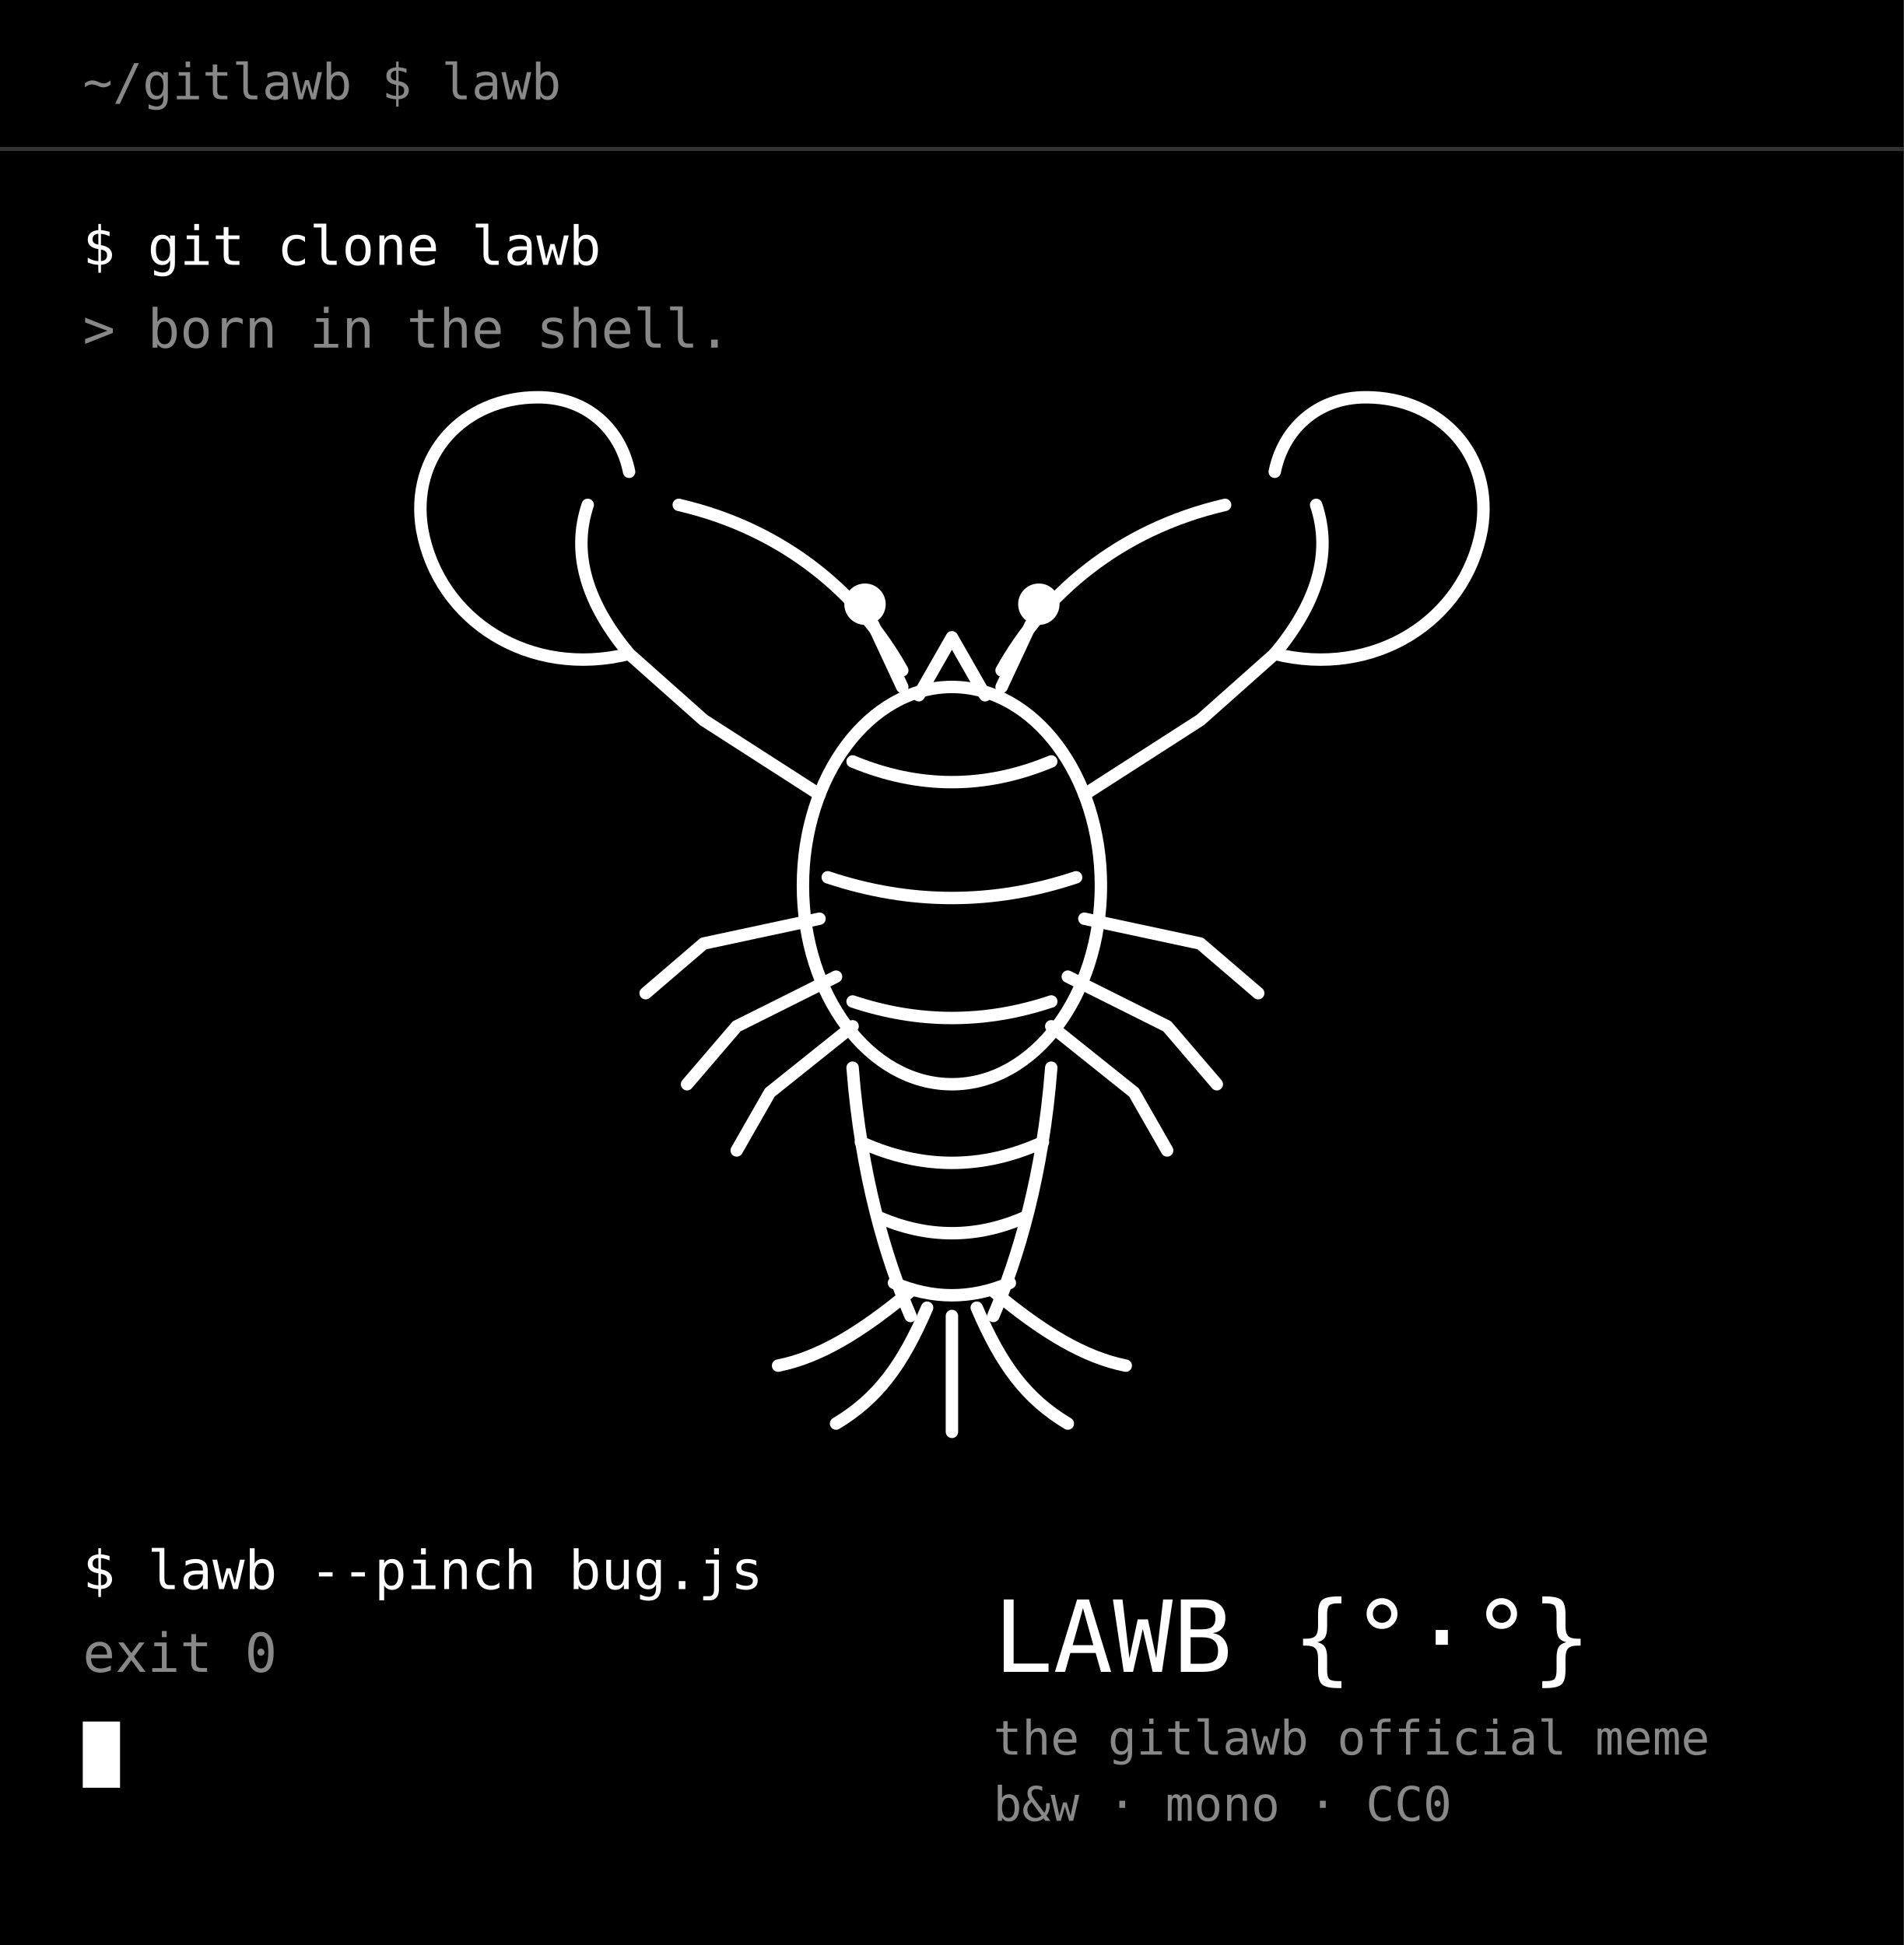
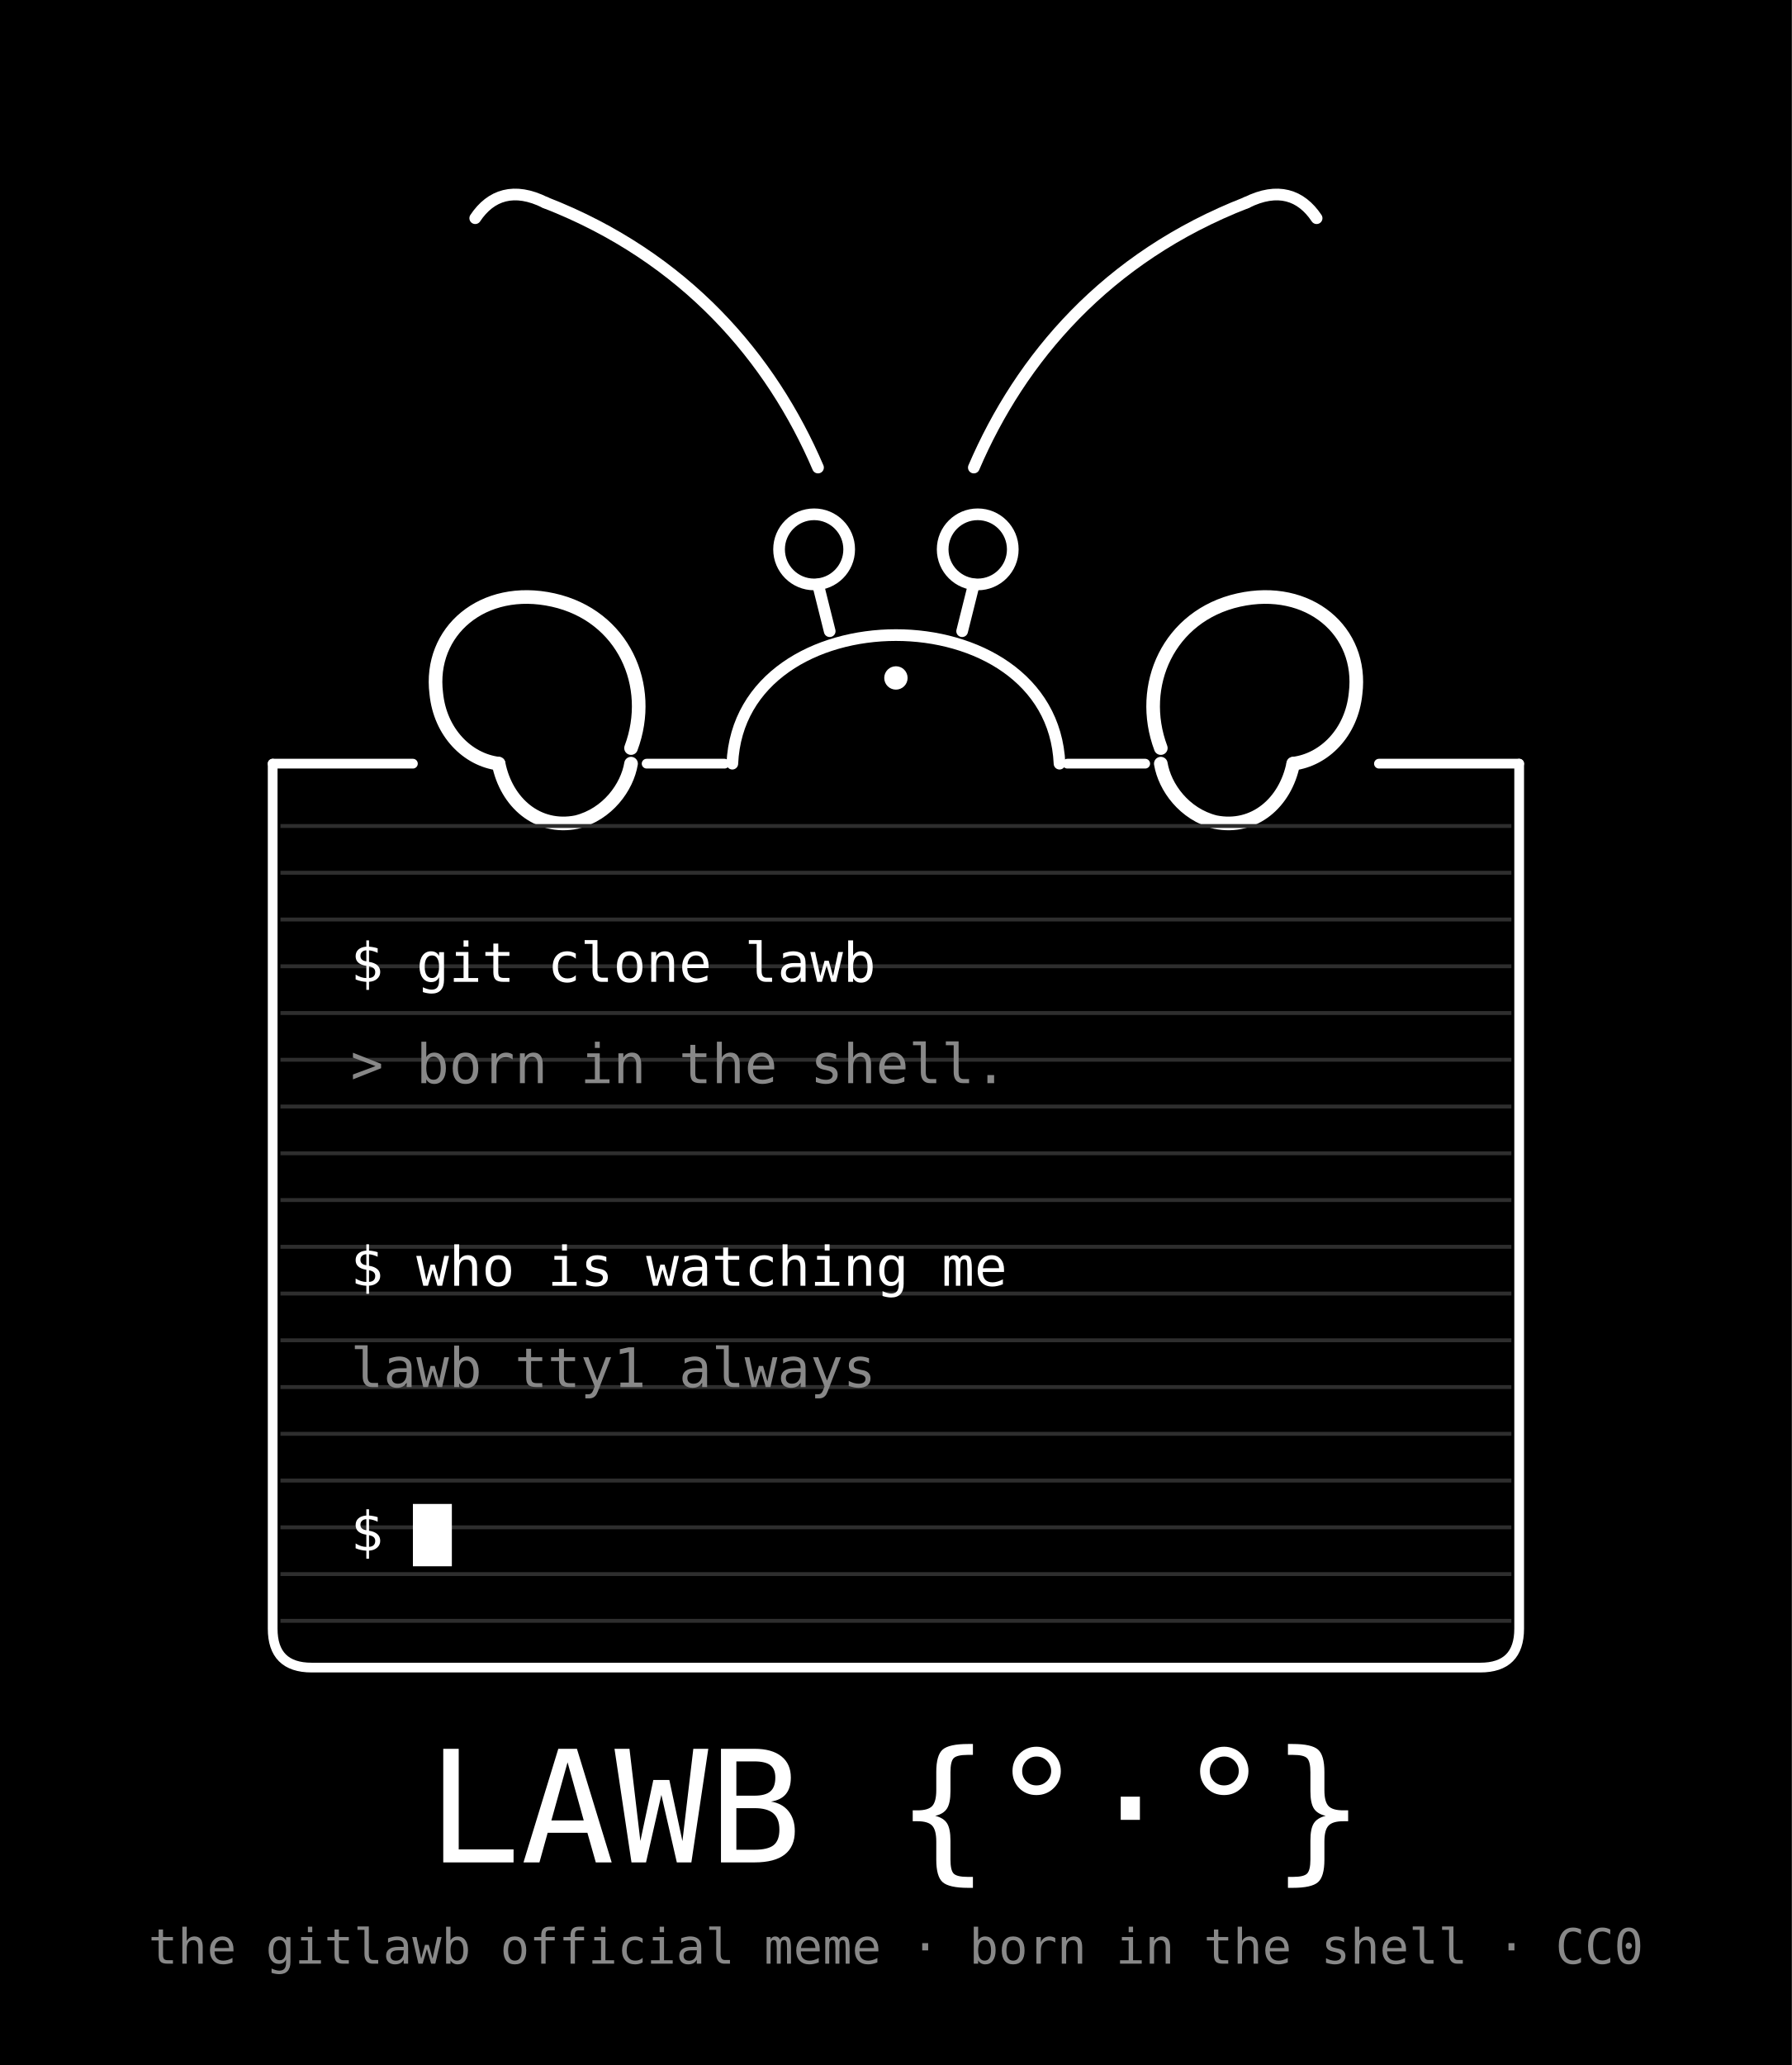
- <svg xmlns="http://www.w3.org/2000/svg" width="460" height="470" viewBox="0 0 460 470">
-   <rect width="460" height="470" fill="#000000" />
-   <line x1="0" y1="36" x2="460" y2="36" stroke="#333333" stroke-width="1" />
-   <text x="20" y="24" font-family="ui-monospace,Menlo,Consolas,monospace" font-size="12" fill="#888888">~/gitlawb $ lawb</text>
-   <text x="20" y="64" font-family="ui-monospace,Menlo,Consolas,monospace" font-size="13" fill="#ffffff">$ git clone lawb</text>
-   <text x="20" y="84" font-family="ui-monospace,Menlo,Consolas,monospace" font-size="13" fill="#888888">&gt; born in the shell.</text>
-   <g transform="translate(0,16)">
-     <g fill="none" stroke="#ffffff" stroke-width="3" stroke-linecap="round" stroke-linejoin="round">
-       <path d="M218,146 C208,128 190,112 164,106" />
-       <path d="M242,146 C252,128 270,112 296,106" />
-       <line x1="218" y1="150" x2="211" y2="135" />
-       <line x1="242" y1="150" x2="249" y2="135" />
-       <circle cx="209" cy="130" r="5" fill="#ffffff" stroke="none" />
-       <circle cx="251" cy="130" r="5" fill="#ffffff" stroke="none" />
-       <path d="M222,152 L230,138 L238,152" />
-       <ellipse cx="230" cy="198" rx="36" ry="48" />
-       <path d="M206,168 Q230,178 254,168" />
-       <path d="M200,196 Q230,206 260,196" />
-       <path d="M206,226 Q230,234 254,226" />
-       <path d="M198,176 L170,158 L152,142" />
-       <path d="M152,142 C128,148 106,134 102,112 C99,94 112,80 130,80 C142,80 150,88 152,98" />
-       <path d="M152,142 C142,130 138,118 142,106" />
-       <path d="M262,176 L290,158 L308,142" />
-       <path d="M308,142 C332,148 354,134 358,112 C361,94 348,80 330,80 C318,80 310,88 308,98" />
-       <path d="M308,142 C318,130 322,118 318,106" />
-       <path d="M198,206 L170,212 L156,224" />
-       <path d="M202,220 L178,232 L166,246" />
-       <path d="M206,232 L186,248 L178,262" />
-       <path d="M262,206 L290,212 L304,224" />
-       <path d="M258,220 L282,232 L294,246" />
-       <path d="M254,232 L274,248 L282,262" />
-       <path d="M206,242 C208,268 214,288 220,302" />
-       <path d="M254,242 C252,268 246,288 240,302" />
-       <path d="M208,260 Q230,270 252,260" />
-       <path d="M212,278 Q230,286 248,278" />
-       <path d="M216,294 Q230,300 244,294" />
-       <path d="M230,302 L230,330" />
-       <path d="M224,300 C218,314 212,322 202,328" />
-       <path d="M236,300 C242,314 248,322 258,328" />
-       <path d="M220,296 C208,306 198,312 188,314" />
-       <path d="M240,296 C252,306 262,312 272,314" />
-     </g>
+ <svg xmlns="http://www.w3.org/2000/svg" width="460" height="530" viewBox="0 0 460 530">
+   <rect width="460" height="530" fill="#000000" />
+   <g fill="none" stroke="#ffffff" stroke-width="3" stroke-linecap="round" stroke-linejoin="round">
+     <path d="M210,120 C198,92 176,66 140,52" />
+     <path d="M250,120 C262,92 284,66 320,52" />
+     <path d="M140,52 C132,48 126,50 122,56" />
+     <path d="M320,52 C328,48 334,50 338,56" />
+     <line x1="213" y1="162" x2="210" y2="150" />
+     <line x1="247" y1="162" x2="250" y2="150" />
+     <circle cx="209" cy="141" r="9" />
+     <circle cx="251" cy="141" r="9" />
+     <path d="M188,196 C190,152 270,152 272,196" />
  </g>
-   <text x="20" y="384" font-family="ui-monospace,Menlo,Consolas,monospace" font-size="13" fill="#ffffff">$ lawb --pinch bug.js</text>
-   <text x="20" y="404" font-family="ui-monospace,Menlo,Consolas,monospace" font-size="13" fill="#888888">exit 0</text>
-   <rect x="20" y="416" width="9" height="16" fill="#ffffff" />
-   <text x="240" y="404" font-family="ui-monospace,Menlo,Consolas,monospace" font-size="24" fill="#ffffff">LAWB {°·°}</text>
-   <text x="240" y="424" font-family="ui-monospace,Menlo,Consolas,monospace" font-size="11.5" fill="#888888">the gitlawb official meme</text>
-   <text x="240" y="440" font-family="ui-monospace,Menlo,Consolas,monospace" font-size="11.5" fill="#888888">b&amp;w · mono · CC0</text>
+   <circle cx="230" cy="174" r="3" fill="#ffffff" />
+   <g fill="none" stroke="#ffffff" stroke-width="3.5" stroke-linecap="round" stroke-linejoin="round">
+     <path d="M162,192 C168,176 160,158 142,154 C124,150 110,162 112,178 C113,188 120,195 128,196" />
+     <path d="M128,196 C130,206 138,213 148,211 C156,209 161,202 162,196" />
+     <path d="M298,192 C292,176 300,158 318,154 C336,150 350,162 348,178 C347,188 340,195 332,196" />
+     <path d="M332,196 C330,206 322,213 312,211 C304,209 299,202 298,196" />
+   </g>
+   <g stroke="#2e2e2e" stroke-width="1">
+     <line x1="72" y1="212" x2="388" y2="212" />
+     <line x1="72" y1="224" x2="388" y2="224" />
+     <line x1="72" y1="236" x2="388" y2="236" />
+     <line x1="72" y1="248" x2="388" y2="248" />
+     <line x1="72" y1="260" x2="388" y2="260" />
+     <line x1="72" y1="272" x2="388" y2="272" />
+     <line x1="72" y1="284" x2="388" y2="284" />
+     <line x1="72" y1="296" x2="388" y2="296" />
+     <line x1="72" y1="308" x2="388" y2="308" />
+     <line x1="72" y1="320" x2="388" y2="320" />
+     <line x1="72" y1="332" x2="388" y2="332" />
+     <line x1="72" y1="344" x2="388" y2="344" />
+     <line x1="72" y1="356" x2="388" y2="356" />
+     <line x1="72" y1="368" x2="388" y2="368" />
+     <line x1="72" y1="380" x2="388" y2="380" />
+     <line x1="72" y1="392" x2="388" y2="392" />
+     <line x1="72" y1="404" x2="388" y2="404" />
+     <line x1="72" y1="416" x2="388" y2="416" />
+   </g>
+   <g fill="none" stroke="#ffffff" stroke-width="2.5" stroke-linecap="round">
+     <path d="M70,196 L70,418 Q70,428 80,428 L380,428 Q390,428 390,418 L390,196" />
+     <line x1="70" y1="196" x2="106" y2="196" />
+     <line x1="166" y1="196" x2="186" y2="196" />
+     <line x1="274" y1="196" x2="294" y2="196" />
+     <line x1="354" y1="196" x2="390" y2="196" />
+   </g>
+   <text x="90" y="252" font-family="ui-monospace,Menlo,Consolas,monospace" font-size="14" fill="#ffffff">$ git clone lawb</text>
+   <text x="90" y="278" font-family="ui-monospace,Menlo,Consolas,monospace" font-size="14" fill="#888888">&gt; born in the shell.</text>
+   <text x="90" y="330" font-family="ui-monospace,Menlo,Consolas,monospace" font-size="14" fill="#ffffff">$ who is watching me</text>
+   <text x="90" y="356" font-family="ui-monospace,Menlo,Consolas,monospace" font-size="14" fill="#888888">lawb    tty1    always</text>
+   <text x="90" y="398" font-family="ui-monospace,Menlo,Consolas,monospace" font-size="14" fill="#ffffff">$</text>
+   <rect x="106" y="386" width="10" height="16" fill="#ffffff" />
+   <text x="230" y="478" text-anchor="middle" font-family="ui-monospace,Menlo,Consolas,monospace" font-size="40" fill="#ffffff">LAWB {°·°}</text>
+   <text x="230" y="504" text-anchor="middle" font-family="ui-monospace,Menlo,Consolas,monospace" font-size="12.5" fill="#888888">the gitlawb official meme · born in the shell · CC0</text>
</svg>
